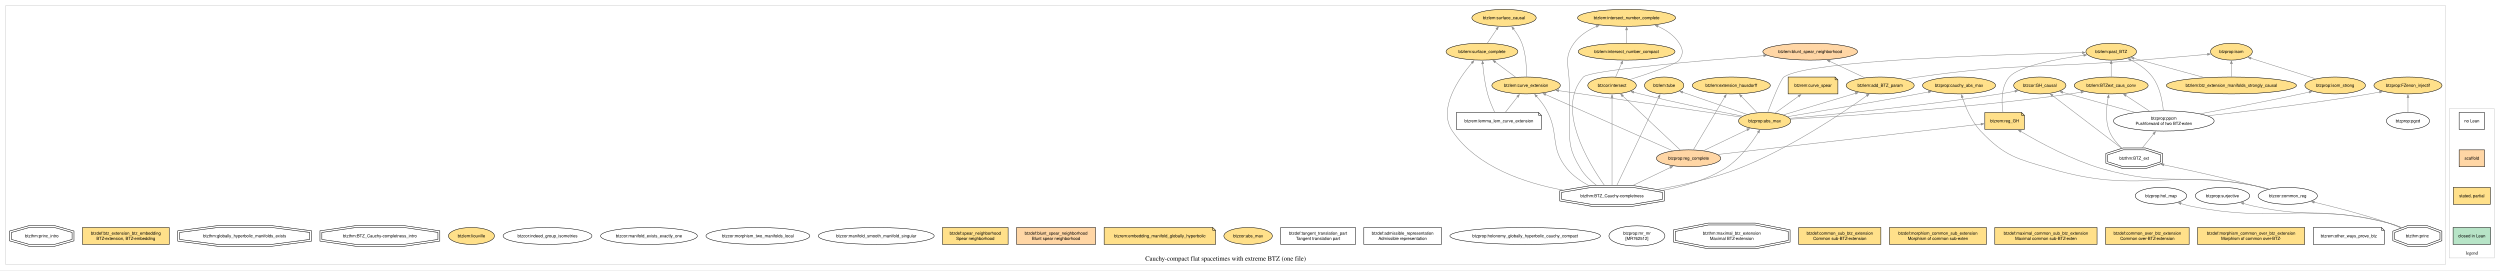
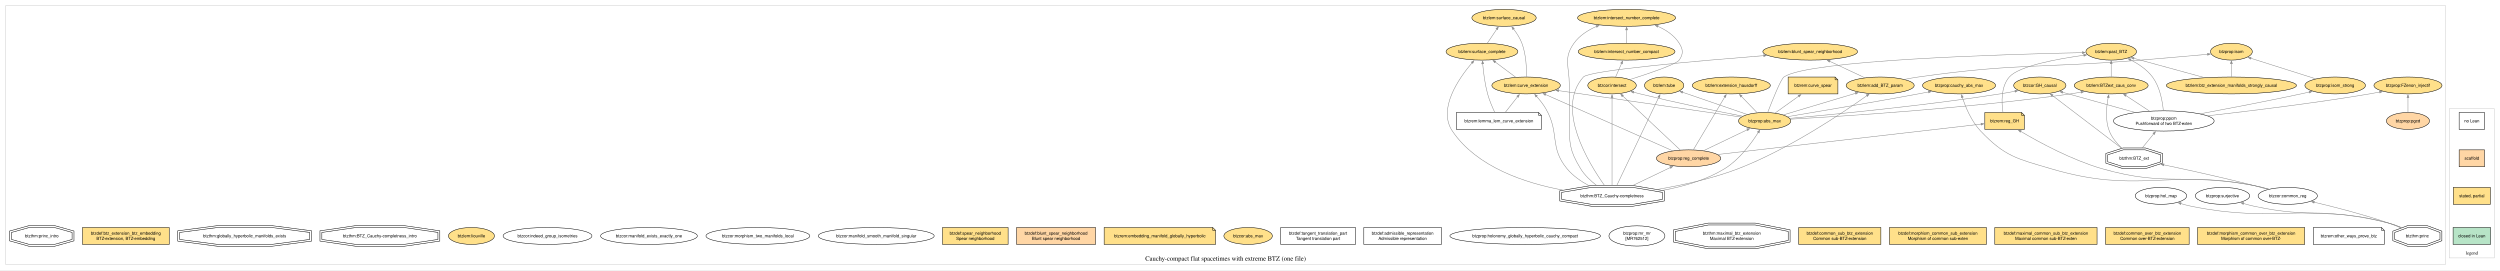
<svg xmlns="http://www.w3.org/2000/svg" width="5324pt" height="575pt" viewBox="0.00 0.00 5324.00 575.00">
  <g id="graph0" class="graph" transform="scale(1 1) rotate(0) translate(4 571.07)">
    <polygon fill="white" stroke="none" points="-4,4 -4,-571.07 5320,-571.07 5320,4 -4,4" />
    <g id="clust1" class="cluster">
      <polygon fill="none" stroke="#cccccc" points="8,-8 8,-559.07 5204,-559.07 5204,-8 8,-8" />
      <text xml:space="preserve" text-anchor="middle" x="2606" y="-15.95" font-family="Times,serif" font-size="14.00">Cauchy-compact flat spacetimes with extreme BTZ (one file)</text>
    </g>
    <g id="clust2" class="cluster">
      <polygon fill="none" stroke="#cccccc" points="5212,-21.84 5212,-339.5 5308,-339.5 5308,-21.84 5212,-21.84" />
      <text xml:space="preserve" text-anchor="middle" x="5260" y="-29.09" font-family="Times,serif" font-size="10.00">legend</text>
    </g>
    <g id="node1" class="node">
      <polygon fill="#ffffff" stroke="black" points="149.53,-61.14 149.53,-76.05 111.73,-86.59 58.27,-86.59 20.47,-76.05 20.47,-61.14 58.27,-50.59 111.73,-50.59 149.53,-61.14" />
      <polygon fill="none" stroke="black" points="153.53,-58.1 153.53,-79.09 112.27,-90.59 57.73,-90.59 16.47,-79.09 16.47,-58.1 57.73,-46.59 112.27,-46.59 153.53,-58.1" />
      <text xml:space="preserve" text-anchor="middle" x="85" y="-65.67" font-family="Helvetica,sans-Serif" font-size="9.00">btzthm:princ_intro</text>
    </g>
    <g id="node2" class="node">
      <polygon fill="#ffe08a" stroke="black" points="356.38,-86.59 171.62,-86.59 171.62,-50.59 356.38,-50.59 356.38,-86.59" />
      <text xml:space="preserve" text-anchor="middle" x="264" y="-71.29" font-family="Helvetica,sans-Serif" font-size="9.00">btzdef:btz_extension_btz_embedding</text>
      <text xml:space="preserve" text-anchor="middle" x="264" y="-60.04" font-family="Helvetica,sans-Serif" font-size="9.00">BTZ-extension, BTZ-embedding</text>
    </g>
    <g id="node3" class="node">
      <polygon fill="#ffffff" stroke="black" points="655.5,-61.14 655.5,-76.05 574.37,-86.59 459.63,-86.59 378.5,-76.05 378.5,-61.14 459.63,-50.59 574.37,-50.59 655.5,-61.14" />
      <polygon fill="none" stroke="black" points="659.5,-57.62 659.5,-79.56 574.63,-90.59 459.37,-90.59 374.5,-79.56 374.5,-57.62 459.37,-46.59 574.63,-46.59 659.5,-57.62" />
      <text xml:space="preserve" text-anchor="middle" x="517" y="-65.67" font-family="Helvetica,sans-Serif" font-size="9.00">btzthm:globally_hyperbolic_manifolds_exists</text>
    </g>
    <g id="node4" class="node">
      <polygon fill="#ffffff" stroke="black" points="928.61,-61.14 928.61,-76.05 856.2,-86.59 753.8,-86.59 681.39,-76.05 681.39,-61.14 753.8,-50.59 856.2,-50.59 928.61,-61.14" />
      <polygon fill="none" stroke="black" points="932.61,-57.68 932.61,-79.51 856.49,-90.59 753.51,-90.59 677.39,-79.51 677.39,-57.68 753.51,-46.59 856.49,-46.59 932.61,-57.68" />
      <text xml:space="preserve" text-anchor="middle" x="805" y="-65.67" font-family="Helvetica,sans-Serif" font-size="9.00">btzthm:BTZ_Cauchy-completness_intro</text>
    </g>
    <g id="node5" class="node">
      <ellipse fill="#ffe08a" stroke="black" cx="1000" cy="-68.59" rx="48.96" ry="18" />
      <text xml:space="preserve" text-anchor="middle" x="1000" y="-65.67" font-family="Helvetica,sans-Serif" font-size="9.00">btzlem:liouville</text>
    </g>
    <g id="node6" class="node">
      <ellipse fill="#ffe08a" stroke="black" cx="4748" cy="-461.07" rx="44.53" ry="18" />
      <text xml:space="preserve" text-anchor="middle" x="4748" y="-458.15" font-family="Helvetica,sans-Serif" font-size="9.00">btzprop:isom</text>
    </g>
    <g id="node7" class="node">
      <ellipse fill="#ffffff" stroke="black" cx="1162" cy="-68.59" rx="94.67" ry="18" />
      <text xml:space="preserve" text-anchor="middle" x="1162" y="-65.67" font-family="Helvetica,sans-Serif" font-size="9.00">btzcor:indeed_group_isometries</text>
    </g>
    <g id="node8" class="node">
      <ellipse fill="#ffffff" stroke="black" cx="1378" cy="-68.59" rx="103.1" ry="18" />
      <text xml:space="preserve" text-anchor="middle" x="1378" y="-65.67" font-family="Helvetica,sans-Serif" font-size="9.00">btzcor:manifold_exists_exactly_one</text>
    </g>
    <g id="node9" class="node">
      <ellipse fill="#ffffff" stroke="black" cx="1610" cy="-68.59" rx="110.65" ry="18" />
      <text xml:space="preserve" text-anchor="middle" x="1610" y="-65.67" font-family="Helvetica,sans-Serif" font-size="9.00">btzcor:morphism_two_manifolds_local</text>
    </g>
    <g id="node10" class="node">
      <ellipse fill="#ffffff" stroke="black" cx="1862" cy="-68.59" rx="123.52" ry="18" />
      <text xml:space="preserve" text-anchor="middle" x="1862" y="-65.67" font-family="Helvetica,sans-Serif" font-size="9.00">btzcor:manifold_smooth_manifold_singular</text>
    </g>
    <g id="node11" class="node">
      <ellipse fill="#ffe08a" stroke="black" cx="4969" cy="-389.07" rx="64.49" ry="18" />
      <text xml:space="preserve" text-anchor="middle" x="4969" y="-386.15" font-family="Helvetica,sans-Serif" font-size="9.00">btzprop:isom_strong</text>
    </g>
    <g id="edge1" class="edge">
      <path fill="none" stroke="#888888" d="M4927.43,-403.24C4887.88,-415.76 4828.71,-434.51 4789.27,-447" />
      <polygon fill="#888888" stroke="#888888" points="4788.67,-444.99 4783.58,-448.8 4789.93,-448.99 4788.67,-444.99" />
    </g>
    <g id="node12" class="node">
      <ellipse fill="#ffe08a" stroke="black" cx="4492" cy="-461.07" rx="53.84" ry="18" />
      <text xml:space="preserve" text-anchor="middle" x="4492" y="-458.15" font-family="Helvetica,sans-Serif" font-size="9.00">btzlem:past_BTZ</text>
    </g>
    <g id="node13" class="node">
      <ellipse fill="#ffe08a" stroke="black" cx="5124" cy="-389.07" rx="72.48" ry="18" />
      <text xml:space="preserve" text-anchor="middle" x="5124" y="-386.15" font-family="Helvetica,sans-Serif" font-size="9.00">btzprop:FZenon_injectif</text>
    </g>
    <g id="node14" class="node">
      <polygon fill="#ffe08a" stroke="black" points="4301.12,-331.5 4222.88,-331.5 4222.88,-295.5 4307.12,-295.5 4307.12,-325.5 4301.12,-331.5" />
      <polyline fill="none" stroke="black" points="4301.12,-331.5 4301.12,-325.5" />
      <polyline fill="none" stroke="black" points="4307.12,-325.5 4301.12,-325.5" />
      <text xml:space="preserve" text-anchor="middle" x="4265" y="-310.58" font-family="Helvetica,sans-Serif" font-size="9.00">btzrem:reg_GH</text>
    </g>
    <g id="edge2" class="edge">
      <path fill="none" stroke="#888888" d="M4261.5,-331.83C4258.42,-352.36 4256.89,-386.4 4275,-407.07 4295.71,-430.71 4377.17,-445.66 4434.16,-453.45" />
      <polygon fill="#888888" stroke="#888888" points="4433.6,-455.49 4439.83,-454.21 4434.16,-451.33 4433.6,-455.49" />
    </g>
    <g id="node15" class="node">
      <polygon fill="#ffe08a" stroke="black" points="2142.88,-86.59 2003.12,-86.59 2003.12,-50.59 2142.88,-50.59 2142.88,-86.59" />
      <text xml:space="preserve" text-anchor="middle" x="2073" y="-71.29" font-family="Helvetica,sans-Serif" font-size="9.00">btzdef:spear_neighborhood</text>
      <text xml:space="preserve" text-anchor="middle" x="2073" y="-60.04" font-family="Helvetica,sans-Serif" font-size="9.00">Spear neighborhood</text>
    </g>
    <g id="node16" class="node">
      <polygon fill="#ffd6a5" stroke="black" points="2329.12,-86.59 2160.88,-86.59 2160.88,-50.59 2329.12,-50.59 2329.12,-86.59" />
      <text xml:space="preserve" text-anchor="middle" x="2245" y="-71.29" font-family="Helvetica,sans-Serif" font-size="9.00">btzdef:blunt_spear_neighborhood</text>
      <text xml:space="preserve" text-anchor="middle" x="2245" y="-60.04" font-family="Helvetica,sans-Serif" font-size="9.00">Blunt spear neighborhood</text>
    </g>
    <g id="node17" class="node">
      <ellipse fill="#ffe08a" stroke="black" cx="3540" cy="-389.07" rx="41.86" ry="18" />
      <text xml:space="preserve" text-anchor="middle" x="3540" y="-386.15" font-family="Helvetica,sans-Serif" font-size="9.00">btzlem:tube</text>
    </g>
    <g id="node18" class="node">
      <ellipse fill="#ffe08a" stroke="black" cx="4000" cy="-389.07" rx="72.48" ry="18" />
      <text xml:space="preserve" text-anchor="middle" x="4000" y="-386.15" font-family="Helvetica,sans-Serif" font-size="9.00">btzlem:add_BTZ_param</text>
    </g>
    <g id="edge4" class="edge">
      <path fill="none" stroke="#888888" d="M4051.67,-401.97C4061.38,-403.9 4071.47,-405.71 4081,-407.07 4290.17,-436.83 4344.43,-425.8 4555,-443.07 4603.44,-447.04 4658.69,-451.95 4697.63,-455.47" />
      <polygon fill="#888888" stroke="#888888" points="4697.03,-457.52 4703.2,-455.97 4697.41,-453.34 4697.03,-457.52" />
    </g>
    <g id="node19" class="node">
-       <ellipse fill="#ffd6a5" stroke="black" cx="3851" cy="-461.07" rx="100.88" ry="18" />
+       <ellipse fill="#ffe08a" stroke="black" cx="3851" cy="-461.07" rx="100.88" ry="18" />
      <text xml:space="preserve" text-anchor="middle" x="3851" y="-458.15" font-family="Helvetica,sans-Serif" font-size="9.00">btzlem:blunt_spear_neighborhood</text>
    </g>
    <g id="edge3" class="edge">
      <path fill="none" stroke="#888888" d="M3967.3,-405.43C3945.22,-415.81 3915.89,-429.58 3892.22,-440.71" />
      <polygon fill="#888888" stroke="#888888" points="3891.6,-438.67 3887.07,-443.13 3893.39,-442.48 3891.6,-438.67" />
    </g>
    <g id="node20" class="node">
      <ellipse fill="#ffe08a" stroke="black" cx="3246" cy="-389.07" rx="72.93" ry="18" />
      <text xml:space="preserve" text-anchor="middle" x="3246" y="-386.15" font-family="Helvetica,sans-Serif" font-size="9.00">btzlem:curve_extension</text>
    </g>
    <g id="node21" class="node">
      <ellipse fill="#ffe08a" stroke="black" cx="3199" cy="-533.07" rx="68.49" ry="18" />
      <text xml:space="preserve" text-anchor="middle" x="3199" y="-530.15" font-family="Helvetica,sans-Serif" font-size="9.00">btzlem:surface_causal</text>
    </g>
    <g id="edge6" class="edge">
      <path fill="none" stroke="#888888" d="M3246.84,-407.4C3247.15,-425.79 3245.95,-455.39 3237,-479.07 3232.9,-489.91 3226,-500.56 3219.2,-509.43" />
      <polygon fill="#888888" stroke="#888888" points="3217.59,-508.09 3215.49,-514.09 3220.87,-510.71 3217.59,-508.09" />
    </g>
    <g id="node22" class="node">
      <ellipse fill="#ffe08a" stroke="black" cx="3152" cy="-461.07" rx="76.48" ry="18" />
      <text xml:space="preserve" text-anchor="middle" x="3152" y="-458.15" font-family="Helvetica,sans-Serif" font-size="9.00">btzlem:surface_complete</text>
    </g>
    <g id="edge5" class="edge">
      <path fill="none" stroke="#888888" d="M3223.72,-406.66C3210.61,-416.42 3193.91,-428.86 3179.93,-439.27" />
      <polygon fill="#888888" stroke="#888888" points="3178.89,-437.43 3175.33,-442.7 3181.4,-440.8 3178.89,-437.43" />
    </g>
    <g id="edge7" class="edge">
      <path fill="none" stroke="#888888" d="M3163.38,-479.02C3169.44,-488.04 3176.98,-499.28 3183.57,-509.08" />
      <polygon fill="#888888" stroke="#888888" points="3181.8,-510.21 3186.88,-514.03 3185.28,-507.87 3181.8,-510.21" />
    </g>
    <g id="node23" class="node">
      <polygon fill="#ffffff" stroke="black" points="3272.5,-331.5 3097.5,-331.5 3097.5,-295.5 3278.5,-295.5 3278.5,-325.5 3272.5,-331.5" />
      <polyline fill="none" stroke="black" points="3272.5,-331.5 3272.5,-325.5" />
      <polyline fill="none" stroke="black" points="3278.5,-325.5 3272.5,-325.5" />
      <text xml:space="preserve" text-anchor="middle" x="3188" y="-310.58" font-family="Helvetica,sans-Serif" font-size="9.00">btzrem:lemma_lem_curve_extension</text>
    </g>
    <g id="edge8" class="edge">
      <path fill="none" stroke="#888888" d="M3201.75,-331.94C3209.6,-341.9 3219.55,-354.52 3228.02,-365.27" />
      <polygon fill="#888888" stroke="#888888" points="3226.25,-366.42 3231.62,-369.83 3229.55,-363.82 3226.25,-366.42" />
    </g>
    <g id="edge9" class="edge">
      <path fill="none" stroke="#888888" d="M3179.18,-331.9C3173.99,-342.88 3167.72,-357.49 3164,-371.07 3158.16,-392.38 3155.1,-417.38 3153.54,-435.45" />
      <polygon fill="#888888" stroke="#888888" points="3151.47,-435.08 3153.08,-441.23 3155.65,-435.41 3151.47,-435.08" />
    </g>
    <g id="node24" class="node">
      <ellipse fill="#ffe08a" stroke="black" cx="3460" cy="-461.07" rx="103.1" ry="18" />
      <text xml:space="preserve" text-anchor="middle" x="3460" y="-458.15" font-family="Helvetica,sans-Serif" font-size="9.00">btzlem:intersect_number_compact</text>
    </g>
    <g id="node25" class="node">
      <ellipse fill="#ffe08a" stroke="black" cx="3460" cy="-533.07" rx="104.43" ry="18" />
      <text xml:space="preserve" text-anchor="middle" x="3460" y="-530.15" font-family="Helvetica,sans-Serif" font-size="9.00">btzlem:intersect_number_complete</text>
    </g>
    <g id="edge10" class="edge">
      <path fill="none" stroke="#888888" d="M3460,-479.37C3460,-487.85 3460,-498.21 3460,-507.49" />
      <polygon fill="#888888" stroke="#888888" points="3457.9,-507.45 3460,-513.45 3462.1,-507.45 3457.9,-507.45" />
    </g>
    <g id="node26" class="node">
      <ellipse fill="#ffe08a" stroke="black" cx="3429" cy="-389.07" rx="51.63" ry="18" />
      <text xml:space="preserve" text-anchor="middle" x="3429" y="-386.15" font-family="Helvetica,sans-Serif" font-size="9.00">btzcor:intersect</text>
    </g>
    <g id="edge11" class="edge">
      <path fill="none" stroke="#888888" d="M3436.5,-407.02C3440.37,-415.74 3445.15,-426.53 3449.38,-436.09" />
      <polygon fill="#888888" stroke="#888888" points="3447.39,-436.78 3451.74,-441.41 3451.23,-435.08 3447.39,-436.78" />
    </g>
    <g id="edge12" class="edge">
      <path fill="none" stroke="#888888" d="M3466.91,-401.66C3507.11,-414.33 3565.71,-434.02 3572,-443.07 3581.14,-456.2 3580.56,-465.55 3572,-479.07 3561.44,-495.74 3544.07,-507.27 3526.12,-515.2" />
      <polygon fill="#888888" stroke="#888888" points="3525.62,-513.14 3520.89,-517.38 3527.24,-517.01 3525.62,-513.14" />
    </g>
    <g id="node27" class="node">
      <polygon fill="#ffe08a" stroke="black" points="3904,-407.07 3804,-407.07 3804,-371.07 3910,-371.07 3910,-401.07 3904,-407.07" />
      <polyline fill="none" stroke="black" points="3904,-407.07 3904,-401.07" />
      <polyline fill="none" stroke="black" points="3910,-401.07 3904,-401.07" />
      <text xml:space="preserve" text-anchor="middle" x="3857" y="-386.15" font-family="Helvetica,sans-Serif" font-size="9.00">btzrem:curve_spear</text>
    </g>
    <g id="node28" class="node">
      <ellipse fill="#ffe08a" stroke="black" cx="3683" cy="-389.07" rx="83.13" ry="18" />
      <text xml:space="preserve" text-anchor="middle" x="3683" y="-386.15" font-family="Helvetica,sans-Serif" font-size="9.00">btzlem:extension_hausdorff</text>
    </g>
    <g id="node29" class="node">
      <polygon fill="#ffe08a" stroke="black" points="2578.62,-86.59 2347.38,-86.59 2347.38,-50.59 2584.62,-50.59 2584.62,-80.59 2578.62,-86.59" />
      <polyline fill="none" stroke="black" points="2578.62,-86.59 2578.62,-80.59" />
      <polyline fill="none" stroke="black" points="2584.62,-80.59 2578.62,-80.59" />
      <text xml:space="preserve" text-anchor="middle" x="2466" y="-65.67" font-family="Helvetica,sans-Serif" font-size="9.00">btzrem:embedding_manifold_globally_hyperbolic</text>
    </g>
    <g id="node30" class="node">
      <ellipse fill="#ffe08a" stroke="black" cx="4492" cy="-389.07" rx="78.7" ry="18" />
      <text xml:space="preserve" text-anchor="middle" x="4492" y="-386.15" font-family="Helvetica,sans-Serif" font-size="9.00">btzlem:BTZext_caus_conv</text>
    </g>
    <g id="edge13" class="edge">
      <path fill="none" stroke="#888888" d="M4492,-407.37C4492,-415.85 4492,-426.21 4492,-435.49" />
      <polygon fill="#888888" stroke="#888888" points="4489.9,-435.45 4492,-441.45 4494.1,-435.45 4489.9,-435.45" />
    </g>
    <g id="node31" class="node">
      <ellipse fill="#ffe08a" stroke="black" cx="4748" cy="-389.07" rx="138.6" ry="18" />
      <text xml:space="preserve" text-anchor="middle" x="4748" y="-386.15" font-family="Helvetica,sans-Serif" font-size="9.00">btzlem:btz_extension_manifolds_strongly_causal</text>
    </g>
    <g id="edge15" class="edge">
      <path fill="none" stroke="#888888" d="M4748,-407.37C4748,-415.85 4748,-426.21 4748,-435.49" />
      <polygon fill="#888888" stroke="#888888" points="4745.9,-435.45 4748,-441.45 4750.1,-435.45 4745.9,-435.45" />
    </g>
    <g id="edge14" class="edge">
      <path fill="none" stroke="#888888" d="M4690.23,-405.87C4644.92,-418.26 4582.61,-435.29 4540.02,-446.94" />
      <polygon fill="#888888" stroke="#888888" points="4539.53,-444.9 4534.29,-448.51 4540.63,-448.95 4539.53,-444.9" />
    </g>
    <g id="node32" class="node">
      <ellipse fill="#ffe08a" stroke="black" cx="4340" cy="-389.07" rx="55.62" ry="18" />
      <text xml:space="preserve" text-anchor="middle" x="4340" y="-386.15" font-family="Helvetica,sans-Serif" font-size="9.00">btzcor:GH_causal</text>
    </g>
    <g id="node33" class="node">
      <ellipse fill="#ffe08a" stroke="black" cx="4168" cy="-389.07" rx="77.81" ry="18" />
      <text xml:space="preserve" text-anchor="middle" x="4168" y="-386.15" font-family="Helvetica,sans-Serif" font-size="9.00">btzprop:cauchy_abs_max</text>
    </g>
    <g id="node34" class="node">
      <ellipse fill="#ffe08a" stroke="black" cx="3754" cy="-313.5" rx="55.62" ry="18" />
      <text xml:space="preserve" text-anchor="middle" x="3754" y="-310.58" font-family="Helvetica,sans-Serif" font-size="9.00">btzprop:abs_max</text>
    </g>
    <g id="edge25" class="edge">
      <path fill="none" stroke="#888888" d="M3760.5,-331.66C3770.3,-357.12 3788.43,-402.43 3795,-407.07 3846.29,-443.29 4270.21,-455.59 4430.73,-458.97" />
      <polygon fill="#888888" stroke="#888888" points="4430.61,-461.07 4436.65,-459.09 4430.7,-456.87 4430.61,-461.07" />
    </g>
    <g id="edge16" class="edge">
      <path fill="none" stroke="#888888" d="M3716.72,-327.32C3678.17,-340.57 3618.22,-361.18 3579.03,-374.65" />
      <polygon fill="#888888" stroke="#888888" points="3578.39,-372.65 3573.4,-376.59 3579.75,-376.63 3578.39,-372.65" />
    </g>
    <g id="edge17" class="edge">
      <path fill="none" stroke="#888888" d="M3793.8,-326.41C3835.7,-338.94 3901.87,-358.72 3947.91,-372.49" />
      <polygon fill="#888888" stroke="#888888" points="3947.03,-374.42 3953.38,-374.13 3948.24,-370.4 3947.03,-374.42" />
    </g>
    <g id="edge18" class="edge">
      <path fill="none" stroke="#888888" d="M3703.9,-321.76C3612.6,-334.98 3419,-363.02 3315.19,-378.05" />
      <polygon fill="#888888" stroke="#888888" points="3315,-375.96 3309.37,-378.89 3315.61,-380.11 3315,-375.96" />
    </g>
    <g id="edge20" class="edge">
      <path fill="none" stroke="#888888" d="M3707.35,-323.5C3654.25,-333.95 3565.02,-352.21 3489,-371.07 3484.34,-372.23 3479.49,-373.49 3474.67,-374.8" />
      <polygon fill="#888888" stroke="#888888" points="3474.32,-372.71 3469.09,-376.32 3475.43,-376.76 3474.32,-372.71" />
    </g>
    <g id="edge19" class="edge">
      <path fill="none" stroke="#888888" d="M3776.35,-330.47C3791.1,-341.01 3810.62,-354.94 3826.76,-366.47" />
      <polygon fill="#888888" stroke="#888888" points="3825.2,-367.94 3831.3,-369.72 3827.64,-364.52 3825.2,-367.94" />
    </g>
    <g id="edge21" class="edge">
      <path fill="none" stroke="#888888" d="M3737.89,-331.2C3727.97,-341.47 3715.15,-354.76 3704.39,-365.91" />
      <polygon fill="#888888" stroke="#888888" points="3703,-364.32 3700.34,-370.1 3706.02,-367.24 3703,-364.32" />
    </g>
    <g id="edge24" class="edge">
      <path fill="none" stroke="#888888" d="M3808.66,-317.29C3920.86,-323.43 4185.1,-340.12 4405,-371.07 4412.58,-372.14 4420.51,-373.43 4428.35,-374.83" />
      <polygon fill="#888888" stroke="#888888" points="4427.75,-376.85 4434.03,-375.86 4428.5,-372.72 4427.75,-376.85" />
    </g>
    <g id="edge23" class="edge">
      <path fill="none" stroke="#888888" d="M3807.22,-319.02C3898.95,-327.12 4092.63,-345.71 4255,-371.07 4265.51,-372.71 4276.7,-374.74 4287.39,-376.82" />
      <polygon fill="#888888" stroke="#888888" points="4286.91,-378.87 4293.21,-377.97 4287.73,-374.75 4286.91,-378.87" />
    </g>
    <g id="edge22" class="edge">
      <path fill="none" stroke="#888888" d="M3802.81,-322.61C3866.77,-333.31 3982.41,-352.91 4081,-371.07 4088.3,-372.42 4095.94,-373.86 4103.53,-375.31" />
      <polygon fill="#888888" stroke="#888888" points="4102.7,-377.29 4108.99,-376.36 4103.49,-373.17 4102.7,-377.29" />
    </g>
    <g id="node35" class="node">
      <ellipse fill="#ffe08a" stroke="black" cx="2654" cy="-68.59" rx="51.63" ry="18" />
      <text xml:space="preserve" text-anchor="middle" x="2654" y="-65.67" font-family="Helvetica,sans-Serif" font-size="9.00">btzcor:abs_max</text>
    </g>
    <g id="node36" class="node">
      <polygon fill="#ffffff" stroke="black" points="2882.62,-86.59 2723.38,-86.59 2723.38,-50.59 2882.62,-50.59 2882.62,-86.59" />
      <text xml:space="preserve" text-anchor="middle" x="2803" y="-71.29" font-family="Helvetica,sans-Serif" font-size="9.00">btzdef:tangent_translation_part</text>
      <text xml:space="preserve" text-anchor="middle" x="2803" y="-60.04" font-family="Helvetica,sans-Serif" font-size="9.00">Tangent translation part</text>
    </g>
    <g id="node37" class="node">
      <polygon fill="#ffffff" stroke="black" points="3065.62,-86.59 2900.38,-86.59 2900.38,-50.59 3065.62,-50.59 3065.62,-86.59" />
      <text xml:space="preserve" text-anchor="middle" x="2983" y="-71.29" font-family="Helvetica,sans-Serif" font-size="9.00">btzdef:admissible_representation</text>
      <text xml:space="preserve" text-anchor="middle" x="2983" y="-60.04" font-family="Helvetica,sans-Serif" font-size="9.00">Admissible representation</text>
    </g>
    <g id="node38" class="node">
      <ellipse fill="#ffffff" stroke="black" cx="3244" cy="-68.59" rx="160.35" ry="18" />
      <text xml:space="preserve" text-anchor="middle" x="3244" y="-65.67" font-family="Helvetica,sans-Serif" font-size="9.00">btzprop:holonomy_globally_hyperbolic_cauchy_compact</text>
    </g>
    <g id="node39" class="node">
      <ellipse fill="#ffffff" stroke="black" cx="3482" cy="-68.59" rx="59.57" ry="21.57" />
      <text xml:space="preserve" text-anchor="middle" x="3482" y="-71.29" font-family="Helvetica,sans-Serif" font-size="9.00">btzprop:mr_mr</text>
      <text xml:space="preserve" text-anchor="middle" x="3482" y="-60.04" font-family="Helvetica,sans-Serif" font-size="9.00">[MR762512]</text>
    </g>
    <g id="node40" class="node">
      <ellipse fill="#ffffff" stroke="black" cx="4598" cy="-153.94" rx="54.73" ry="18" />
      <text xml:space="preserve" text-anchor="middle" x="4598" y="-151.01" font-family="Helvetica,sans-Serif" font-size="9.00">btzprop:hol_map</text>
    </g>
    <g id="node41" class="node">
      <ellipse fill="#ffffff" stroke="black" cx="4729" cy="-153.94" rx="57.84" ry="18" />
      <text xml:space="preserve" text-anchor="middle" x="4729" y="-151.01" font-family="Helvetica,sans-Serif" font-size="9.00">btzprop:surjective</text>
    </g>
    <g id="node42" class="node">
      <polygon fill="#ffffff" stroke="black" points="3804.16,-58.92 3804.16,-78.26 3733.77,-91.94 3634.23,-91.94 3563.84,-78.26 3563.84,-58.92 3634.23,-45.25 3733.77,-45.25 3804.16,-58.92" />
      <polygon fill="none" stroke="black" points="3808.16,-55.63 3808.16,-81.56 3734.16,-95.94 3633.84,-95.94 3559.84,-81.56 3559.84,-55.63 3633.84,-41.25 3734.16,-41.25 3808.16,-55.63" />
      <text xml:space="preserve" text-anchor="middle" x="3684" y="-71.29" font-family="Helvetica,sans-Serif" font-size="9.00">btzthm:maximal_btz_extension</text>
      <text xml:space="preserve" text-anchor="middle" x="3684" y="-60.04" font-family="Helvetica,sans-Serif" font-size="9.00">Maximal BTZ-extension</text>
    </g>
    <g id="node43" class="node">
      <ellipse fill="#ffffff" stroke="black" cx="4868" cy="-153.94" rx="63.16" ry="18" />
      <text xml:space="preserve" text-anchor="middle" x="4868" y="-151.01" font-family="Helvetica,sans-Serif" font-size="9.00">btzcor:common_reg</text>
    </g>
    <g id="edge27" class="edge">
      <path fill="none" stroke="#888888" d="M4827.56,-168.06C4817.35,-171.01 4806.34,-173.87 4796,-175.94 4653.92,-204.33 4611.19,-171.7 4472,-211.94 4407.7,-230.53 4338.9,-267.86 4299.04,-291.44" />
      <polygon fill="#888888" stroke="#888888" points="4298.27,-289.45 4294.19,-294.32 4300.42,-293.06 4298.27,-289.45" />
    </g>
    <g id="edge26" class="edge">
      <path fill="none" stroke="#888888" d="M4827.98,-168.16C4817.66,-171.14 4806.5,-173.99 4796,-175.94 4606.13,-211.15 4548.16,-157.12 4363,-211.94 4290.93,-233.28 4265.9,-237.57 4214,-291.94 4194.46,-312.41 4181.85,-342.74 4174.86,-363.84" />
      <polygon fill="#888888" stroke="#888888" points="4172.89,-363.09 4173.08,-369.44 4176.9,-364.36 4172.89,-363.09" />
    </g>
    <g id="node51" class="node">
      <polygon fill="#ffffff" stroke="black" points="4597.36,-226.48 4597.36,-241.39 4564.34,-251.94 4517.66,-251.94 4484.64,-241.39 4484.64,-226.48 4517.66,-215.94 4564.34,-215.94 4597.36,-226.48" />
      <polygon fill="none" stroke="black" points="4601.36,-223.56 4601.36,-244.31 4564.97,-255.94 4517.03,-255.94 4480.64,-244.31 4480.64,-223.56 4517.03,-211.94 4564.97,-211.94 4601.36,-223.56" />
      <text xml:space="preserve" text-anchor="middle" x="4541" y="-231.01" font-family="Helvetica,sans-Serif" font-size="9.00">btzthm:BTZ_ext</text>
    </g>
    <g id="edge28" class="edge">
      <path fill="none" stroke="#888888" d="M4825.86,-167.72C4816.09,-170.54 4805.71,-173.44 4796,-175.94 4730.86,-192.7 4655.63,-209.17 4603.85,-220.06" />
      <polygon fill="#888888" stroke="#888888" points="4603.63,-217.96 4598.19,-221.25 4604.49,-222.07 4603.63,-217.96" />
    </g>
    <g id="node44" class="node">
      <polygon fill="#ffe08a" stroke="black" points="4001.5,-86.59 3826.5,-86.59 3826.5,-50.59 4001.5,-50.59 4001.5,-86.59" />
      <text xml:space="preserve" text-anchor="middle" x="3914" y="-71.29" font-family="Helvetica,sans-Serif" font-size="9.00">btzdef:common_sub_btz_extension</text>
      <text xml:space="preserve" text-anchor="middle" x="3914" y="-60.04" font-family="Helvetica,sans-Serif" font-size="9.00">Common sub-BTZ-extension</text>
    </g>
    <g id="node45" class="node">
      <polygon fill="#ffe08a" stroke="black" points="4226.25,-86.59 4019.75,-86.59 4019.75,-50.59 4226.25,-50.59 4226.25,-86.59" />
      <text xml:space="preserve" text-anchor="middle" x="4123" y="-71.29" font-family="Helvetica,sans-Serif" font-size="9.00">btzdef:morphism_common_sub_extension</text>
      <text xml:space="preserve" text-anchor="middle" x="4123" y="-60.04" font-family="Helvetica,sans-Serif" font-size="9.00">Morphism of common sub-exten</text>
    </g>
    <g id="node46" class="node">
      <polygon fill="#ffe08a" stroke="black" points="4461.88,-86.59 4244.12,-86.59 4244.12,-50.59 4461.88,-50.59 4461.88,-86.59" />
      <text xml:space="preserve" text-anchor="middle" x="4353" y="-71.29" font-family="Helvetica,sans-Serif" font-size="9.00">btzdef:maximal_common_sub_btz_extension</text>
      <text xml:space="preserve" text-anchor="middle" x="4353" y="-60.04" font-family="Helvetica,sans-Serif" font-size="9.00">Maximal common sub-BTZ-exten</text>
    </g>
    <g id="node47" class="node">
-       <ellipse fill="#ffffff" stroke="black" cx="5124" cy="-313.5" rx="45.86" ry="18" />
+       <ellipse fill="#ffd6a5" stroke="black" cx="5124" cy="-313.5" rx="45.86" ry="18" />
      <text xml:space="preserve" text-anchor="middle" x="5124" y="-310.58" font-family="Helvetica,sans-Serif" font-size="9.00">btzprop:pgcd</text>
    </g>
    <g id="edge29" class="edge">
      <path fill="none" stroke="#888888" d="M5124,-331.94C5124,-341.38 5124,-353.19 5124,-363.54" />
      <polygon fill="#888888" stroke="#888888" points="5121.9,-363.25 5124,-369.25 5126.1,-363.25 5121.9,-363.25" />
    </g>
    <g id="node48" class="node">
      <polygon fill="#ffe08a" stroke="black" points="4658,-86.59 4480,-86.59 4480,-50.59 4658,-50.59 4658,-86.59" />
      <text xml:space="preserve" text-anchor="middle" x="4569" y="-71.29" font-family="Helvetica,sans-Serif" font-size="9.00">btzdef:common_over_btz_extension</text>
      <text xml:space="preserve" text-anchor="middle" x="4569" y="-60.04" font-family="Helvetica,sans-Serif" font-size="9.00">Common over-BTZ-extension</text>
    </g>
    <g id="node49" class="node">
      <polygon fill="#ffe08a" stroke="black" points="4904.12,-86.59 4675.88,-86.59 4675.88,-50.59 4904.12,-50.59 4904.12,-86.59" />
      <text xml:space="preserve" text-anchor="middle" x="4790" y="-71.29" font-family="Helvetica,sans-Serif" font-size="9.00">btzdef:morphism_common_over_btz_extension</text>
      <text xml:space="preserve" text-anchor="middle" x="4790" y="-60.04" font-family="Helvetica,sans-Serif" font-size="9.00">Morphism of common over-BTZ-</text>
    </g>
    <g id="node50" class="node">
      <ellipse fill="#ffffff" stroke="black" cx="4604" cy="-313.5" rx="107.3" ry="21.57" />
      <text xml:space="preserve" text-anchor="middle" x="4604" y="-316.2" font-family="Helvetica,sans-Serif" font-size="9.00">btzprop:ppcm</text>
      <text xml:space="preserve" text-anchor="middle" x="4604" y="-304.95" font-family="Helvetica,sans-Serif" font-size="9.00">Pushforward of two BTZ-exten</text>
    </g>
    <g id="edge30" class="edge">
      <path fill="none" stroke="#888888" d="M4681.62,-328.72C4740.56,-339.72 4823.53,-355.62 4896,-371.07 4901.85,-372.32 4907.96,-373.67 4914.04,-375.04" />
      <polygon fill="#888888" stroke="#888888" points="4913.36,-377.04 4919.68,-376.32 4914.29,-372.94 4913.36,-377.04" />
    </g>
    <g id="edge33" class="edge">
      <path fill="none" stroke="#888888" d="M4603.07,-335.19C4601.22,-355.33 4595.79,-385.92 4580,-407.07 4568.13,-422.97 4549.97,-435.06 4533.21,-443.65" />
      <polygon fill="#888888" stroke="#888888" points="4532.45,-441.68 4527.99,-446.21 4534.3,-445.45 4532.45,-441.68" />
    </g>
    <g id="edge31" class="edge">
      <path fill="none" stroke="#888888" d="M4697.44,-324.49C4786.32,-334.48 4923.66,-351.19 5042,-371.07 5049.1,-372.26 5056.52,-373.63 5063.87,-375.06" />
      <polygon fill="#888888" stroke="#888888" points="5063.4,-377.11 5069.69,-376.21 5064.22,-372.99 5063.4,-377.11" />
    </g>
    <g id="edge32" class="edge">
      <path fill="none" stroke="#888888" d="M4573.4,-334.61C4557.73,-344.9 4538.7,-357.4 4522.98,-367.72" />
      <polygon fill="#888888" stroke="#888888" points="4522.04,-365.83 4518.17,-370.88 4524.34,-369.34 4522.04,-365.83" />
    </g>
    <g id="edge34" class="edge">
      <path fill="none" stroke="#888888" d="M4542.77,-331.57C4495.73,-344.67 4431.67,-362.53 4388.23,-374.63" />
      <polygon fill="#888888" stroke="#888888" points="4387.85,-372.56 4382.64,-376.19 4388.98,-376.6 4387.85,-372.56" />
    </g>
    <g id="edge37" class="edge">
      <path fill="none" stroke="#888888" d="M4514.53,-255.65C4504.18,-265.41 4493.49,-277.98 4488,-291.94 4478.95,-314.96 4481.71,-343.51 4485.64,-363.5" />
      <polygon fill="#888888" stroke="#888888" points="4483.56,-363.8 4486.87,-369.23 4487.67,-362.92 4483.56,-363.8" />
    </g>
    <g id="edge36" class="edge">
      <path fill="none" stroke="#888888" d="M4514.31,-255.27C4475.89,-284.54 4405.4,-338.24 4366.88,-367.59" />
      <polygon fill="#888888" stroke="#888888" points="4365.69,-365.86 4362.19,-371.17 4368.23,-369.2 4365.69,-365.86" />
    </g>
    <g id="edge35" class="edge">
      <path fill="none" stroke="#888888" d="M4558.22,-256.13C4565.77,-265.43 4574.71,-276.44 4582.68,-286.25" />
      <polygon fill="#888888" stroke="#888888" points="4580.87,-287.36 4586.29,-290.7 4584.13,-284.71 4580.87,-287.36" />
    </g>
    <g id="node52" class="node">
      <polygon fill="#ffffff" stroke="black" points="5067.5,-86.59 4922.5,-86.59 4922.5,-50.59 5073.5,-50.59 5073.5,-80.59 5067.5,-86.59" />
      <polyline fill="none" stroke="black" points="5067.5,-86.59 5067.5,-80.59" />
      <polyline fill="none" stroke="black" points="5073.5,-80.59 5067.5,-80.59" />
      <text xml:space="preserve" text-anchor="middle" x="4998" y="-65.67" font-family="Helvetica,sans-Serif" font-size="9.00">btzrem:other_ways_prove_btz</text>
    </g>
    <g id="node53" class="node">
      <ellipse fill="#ffd6a5" stroke="black" cx="3592" cy="-233.94" rx="68.49" ry="18" />
      <text xml:space="preserve" text-anchor="middle" x="3592" y="-231.01" font-family="Helvetica,sans-Serif" font-size="9.00">btzprop:reg_complete</text>
    </g>
    <g id="edge38" class="edge">
      <path fill="none" stroke="#888888" d="M3653.81,-242.06C3786.05,-257.3 4094.23,-292.82 4215.1,-306.75" />
      <polygon fill="#888888" stroke="#888888" points="4214.73,-308.82 4220.93,-307.43 4215.21,-304.65 4214.73,-308.82" />
    </g>
    <g id="edge41" class="edge">
      <path fill="none" stroke="#888888" d="M3558.19,-249.9C3494.28,-278.19 3355.95,-339.41 3286.92,-369.96" />
      <polygon fill="#888888" stroke="#888888" points="3286.48,-367.86 3281.84,-372.21 3288.18,-371.7 3286.48,-367.86" />
    </g>
    <g id="edge42" class="edge">
      <path fill="none" stroke="#888888" d="M3574.25,-251.62C3544.45,-279.61 3484.43,-335.99 3451.65,-366.8" />
      <polygon fill="#888888" stroke="#888888" points="3450.28,-365.2 3447.34,-370.84 3453.15,-368.26 3450.28,-365.2" />
    </g>
    <g id="edge40" class="edge">
      <path fill="none" stroke="#888888" d="M3602.26,-252.21C3618.67,-279.81 3650.81,-333.91 3669.21,-364.86" />
      <polygon fill="#888888" stroke="#888888" points="3667.27,-365.71 3672.14,-369.8 3670.88,-363.57 3667.27,-365.71" />
    </g>
    <g id="edge39" class="edge">
      <path fill="none" stroke="#888888" d="M3624.01,-250.26C3650.81,-263.1 3689.08,-281.42 3717.16,-294.86" />
      <polygon fill="#888888" stroke="#888888" points="3716.02,-296.65 3722.34,-297.34 3717.83,-292.86 3716.02,-296.65" />
    </g>
    <g id="node54" class="node">
      <polygon fill="#ffffff" stroke="black" points="3536.27,-146.48 3536.27,-161.39 3473.43,-171.94 3384.57,-171.94 3321.73,-161.39 3321.73,-146.48 3384.57,-135.94 3473.43,-135.94 3536.27,-146.48" />
      <polygon fill="none" stroke="black" points="3540.27,-143.1 3540.27,-164.78 3473.77,-175.94 3384.23,-175.94 3317.73,-164.78 3317.73,-143.1 3384.23,-131.94 3473.77,-131.94 3540.27,-143.1" />
      <text xml:space="preserve" text-anchor="middle" x="3429" y="-151.01" font-family="Helvetica,sans-Serif" font-size="9.00">btzthm:BTZ_Cauchy-completness</text>
    </g>
    <g id="edge44" class="edge">
      <path fill="none" stroke="#888888" d="M3439.05,-176.04C3459.76,-219.54 3507.07,-318.91 3528.76,-364.46" />
      <polygon fill="#888888" stroke="#888888" points="3526.77,-365.16 3531.24,-369.67 3530.56,-363.35 3526.77,-365.16" />
    </g>
    <g id="edge45" class="edge">
      <path fill="none" stroke="#888888" d="M3525.44,-167.72C3577.68,-176.52 3642.66,-190.58 3698,-211.94 3805.74,-253.53 3920.15,-330.59 3971.8,-367.42" />
      <polygon fill="#888888" stroke="#888888" points="3970.45,-369.04 3976.55,-370.83 3972.9,-365.63 3970.45,-369.04" />
    </g>
    <g id="edge46" class="edge">
      <path fill="none" stroke="#888888" d="M3412.89,-176.23C3378.93,-223.84 3307.88,-340 3368,-407.07 3380.68,-421.22 3614.7,-441.7 3752.27,-452.6" />
      <polygon fill="#888888" stroke="#888888" points="3751.9,-454.67 3758.05,-453.05 3752.23,-450.49 3751.9,-454.67" />
    </g>
    <g id="edge50" class="edge">
      <path fill="none" stroke="#888888" d="M3379.69,-175.68C3362.98,-184.74 3345.42,-196.8 3333,-211.94 3294.87,-258.42 3318.19,-287.51 3288,-339.5 3282.54,-348.9 3275.15,-358.19 3268.09,-366.08" />
      <polygon fill="#888888" stroke="#888888" points="3266.82,-364.36 3264.3,-370.19 3269.91,-367.2 3266.82,-364.36" />
    </g>
    <g id="edge47" class="edge">
      <path fill="none" stroke="#888888" d="M3324.23,-166.28C3244.98,-180.97 3141.17,-214.67 3089,-291.94 3057.34,-338.83 3102.24,-403.74 3131.06,-437.55" />
      <polygon fill="#888888" stroke="#888888" points="3129.36,-438.81 3134.88,-441.96 3132.53,-436.05 3129.36,-438.81" />
    </g>
    <g id="edge48" class="edge">
      <path fill="none" stroke="#888888" d="M3396.01,-176.23C3383.65,-185.76 3370.54,-198.01 3362,-211.94 3337.98,-251.11 3338,-266.55 3338,-312.5 3338,-312.5 3338,-312.5 3338,-390.07 3338,-429.88 3324.86,-446.68 3348,-479.07 3359.69,-495.44 3377.79,-506.92 3396.05,-514.9" />
      <polygon fill="#888888" stroke="#888888" points="3395.03,-516.75 3401.38,-517.11 3396.64,-512.87 3395.03,-516.75" />
    </g>
    <g id="edge51" class="edge">
      <path fill="none" stroke="#888888" d="M3429,-176.04C3429,-219.16 3429,-317.2 3429,-363.28" />
      <polygon fill="#888888" stroke="#888888" points="3426.9,-363.22 3429,-369.22 3431.1,-363.22 3426.9,-363.22" />
    </g>
    <g id="edge49" class="edge">
      <path fill="none" stroke="#888888" d="M3537.09,-165.72C3580.5,-173.72 3629.51,-187.66 3669,-211.94 3700.33,-231.2 3725.85,-265.96 3740.49,-289.14" />
      <polygon fill="#888888" stroke="#888888" points="3738.59,-290.06 3743.53,-294.06 3742.16,-287.86 3738.59,-290.06" />
    </g>
    <g id="edge43" class="edge">
      <path fill="none" stroke="#888888" d="M3473.54,-176.25C3498.53,-188.21 3529.39,-202.98 3553.35,-214.44" />
      <polygon fill="#888888" stroke="#888888" points="3552.23,-216.24 3558.55,-216.93 3554.05,-212.45 3552.23,-216.24" />
    </g>
    <g id="node55" class="node">
      <polygon fill="#ffffff" stroke="black" points="5192.19,-61.14 5192.19,-76.05 5163.96,-86.59 5124.04,-86.59 5095.81,-76.05 5095.81,-61.14 5124.04,-50.59 5163.96,-50.59 5192.19,-61.14" />
      <polygon fill="none" stroke="black" points="5196.19,-58.36 5196.19,-78.83 5164.69,-90.59 5123.31,-90.59 5091.81,-78.83 5091.81,-58.36 5123.31,-46.59 5164.69,-46.59 5196.19,-58.36" />
      <text xml:space="preserve" text-anchor="middle" x="5144" y="-65.67" font-family="Helvetica,sans-Serif" font-size="9.00">btzthm:princ</text>
    </g>
    <g id="edge53" class="edge">
      <path fill="none" stroke="#888888" d="M5110.8,-86.22C5101.96,-90.01 5092.29,-93.6 5083,-95.94 4900.88,-141.76 4846.01,-94.41 4662,-131.94 4654.87,-133.39 4647.42,-135.38 4640.23,-137.56" />
      <polygon fill="#888888" stroke="#888888" points="4639.69,-135.53 4634.59,-139.33 4640.95,-139.53 4639.69,-135.53" />
    </g>
    <g id="edge54" class="edge">
      <path fill="none" stroke="#888888" d="M5110.41,-86.11C5101.66,-89.85 5092.13,-93.45 5083,-95.94 4958.97,-129.76 4921.62,-104.6 4796,-131.94 4788.61,-133.54 4780.87,-135.61 4773.39,-137.81" />
      <polygon fill="#888888" stroke="#888888" points="4773.18,-135.67 4768.05,-139.42 4774.4,-139.69 4773.18,-135.67" />
    </g>
    <g id="edge52" class="edge">
      <path fill="none" stroke="#888888" d="M5109.19,-85.68C5100.72,-89.3 5091.61,-92.95 5083,-95.94 5029.94,-114.31 4967.8,-130.2 4924,-140.5" />
      <polygon fill="#888888" stroke="#888888" points="4923.7,-138.42 4918.34,-141.83 4924.66,-142.51 4923.7,-138.42" />
    </g>
    <g id="node56" class="node">
      <polygon fill="#b7e4c7" stroke="black" points="5299.88,-86.59 5220.12,-86.59 5220.12,-50.59 5299.88,-50.59 5299.88,-86.59" />
      <text xml:space="preserve" text-anchor="middle" x="5260" y="-65.67" font-family="Helvetica,sans-Serif" font-size="9.00">closed in Lean</text>
    </g>
    <g id="node57" class="node">
      <polygon fill="#ffe08a" stroke="black" points="5299.5,-171.94 5220.5,-171.94 5220.5,-135.94 5299.5,-135.94 5299.5,-171.94" />
      <text xml:space="preserve" text-anchor="middle" x="5260" y="-151.01" font-family="Helvetica,sans-Serif" font-size="9.00">stated, partial</text>
    </g>
    <g id="node58" class="node">
      <polygon fill="#ffd6a5" stroke="black" points="5287,-251.94 5233,-251.94 5233,-215.94 5287,-215.94 5287,-251.94" />
      <text xml:space="preserve" text-anchor="middle" x="5260" y="-231.01" font-family="Helvetica,sans-Serif" font-size="9.00">scaffold</text>
    </g>
    <g id="node59" class="node">
      <polygon fill="#ffffff" stroke="black" points="5287,-331.5 5233,-331.5 5233,-295.5 5287,-295.5 5287,-331.5" />
      <text xml:space="preserve" text-anchor="middle" x="5260" y="-310.58" font-family="Helvetica,sans-Serif" font-size="9.00">no Lean</text>
    </g>
  </g>
</svg>
